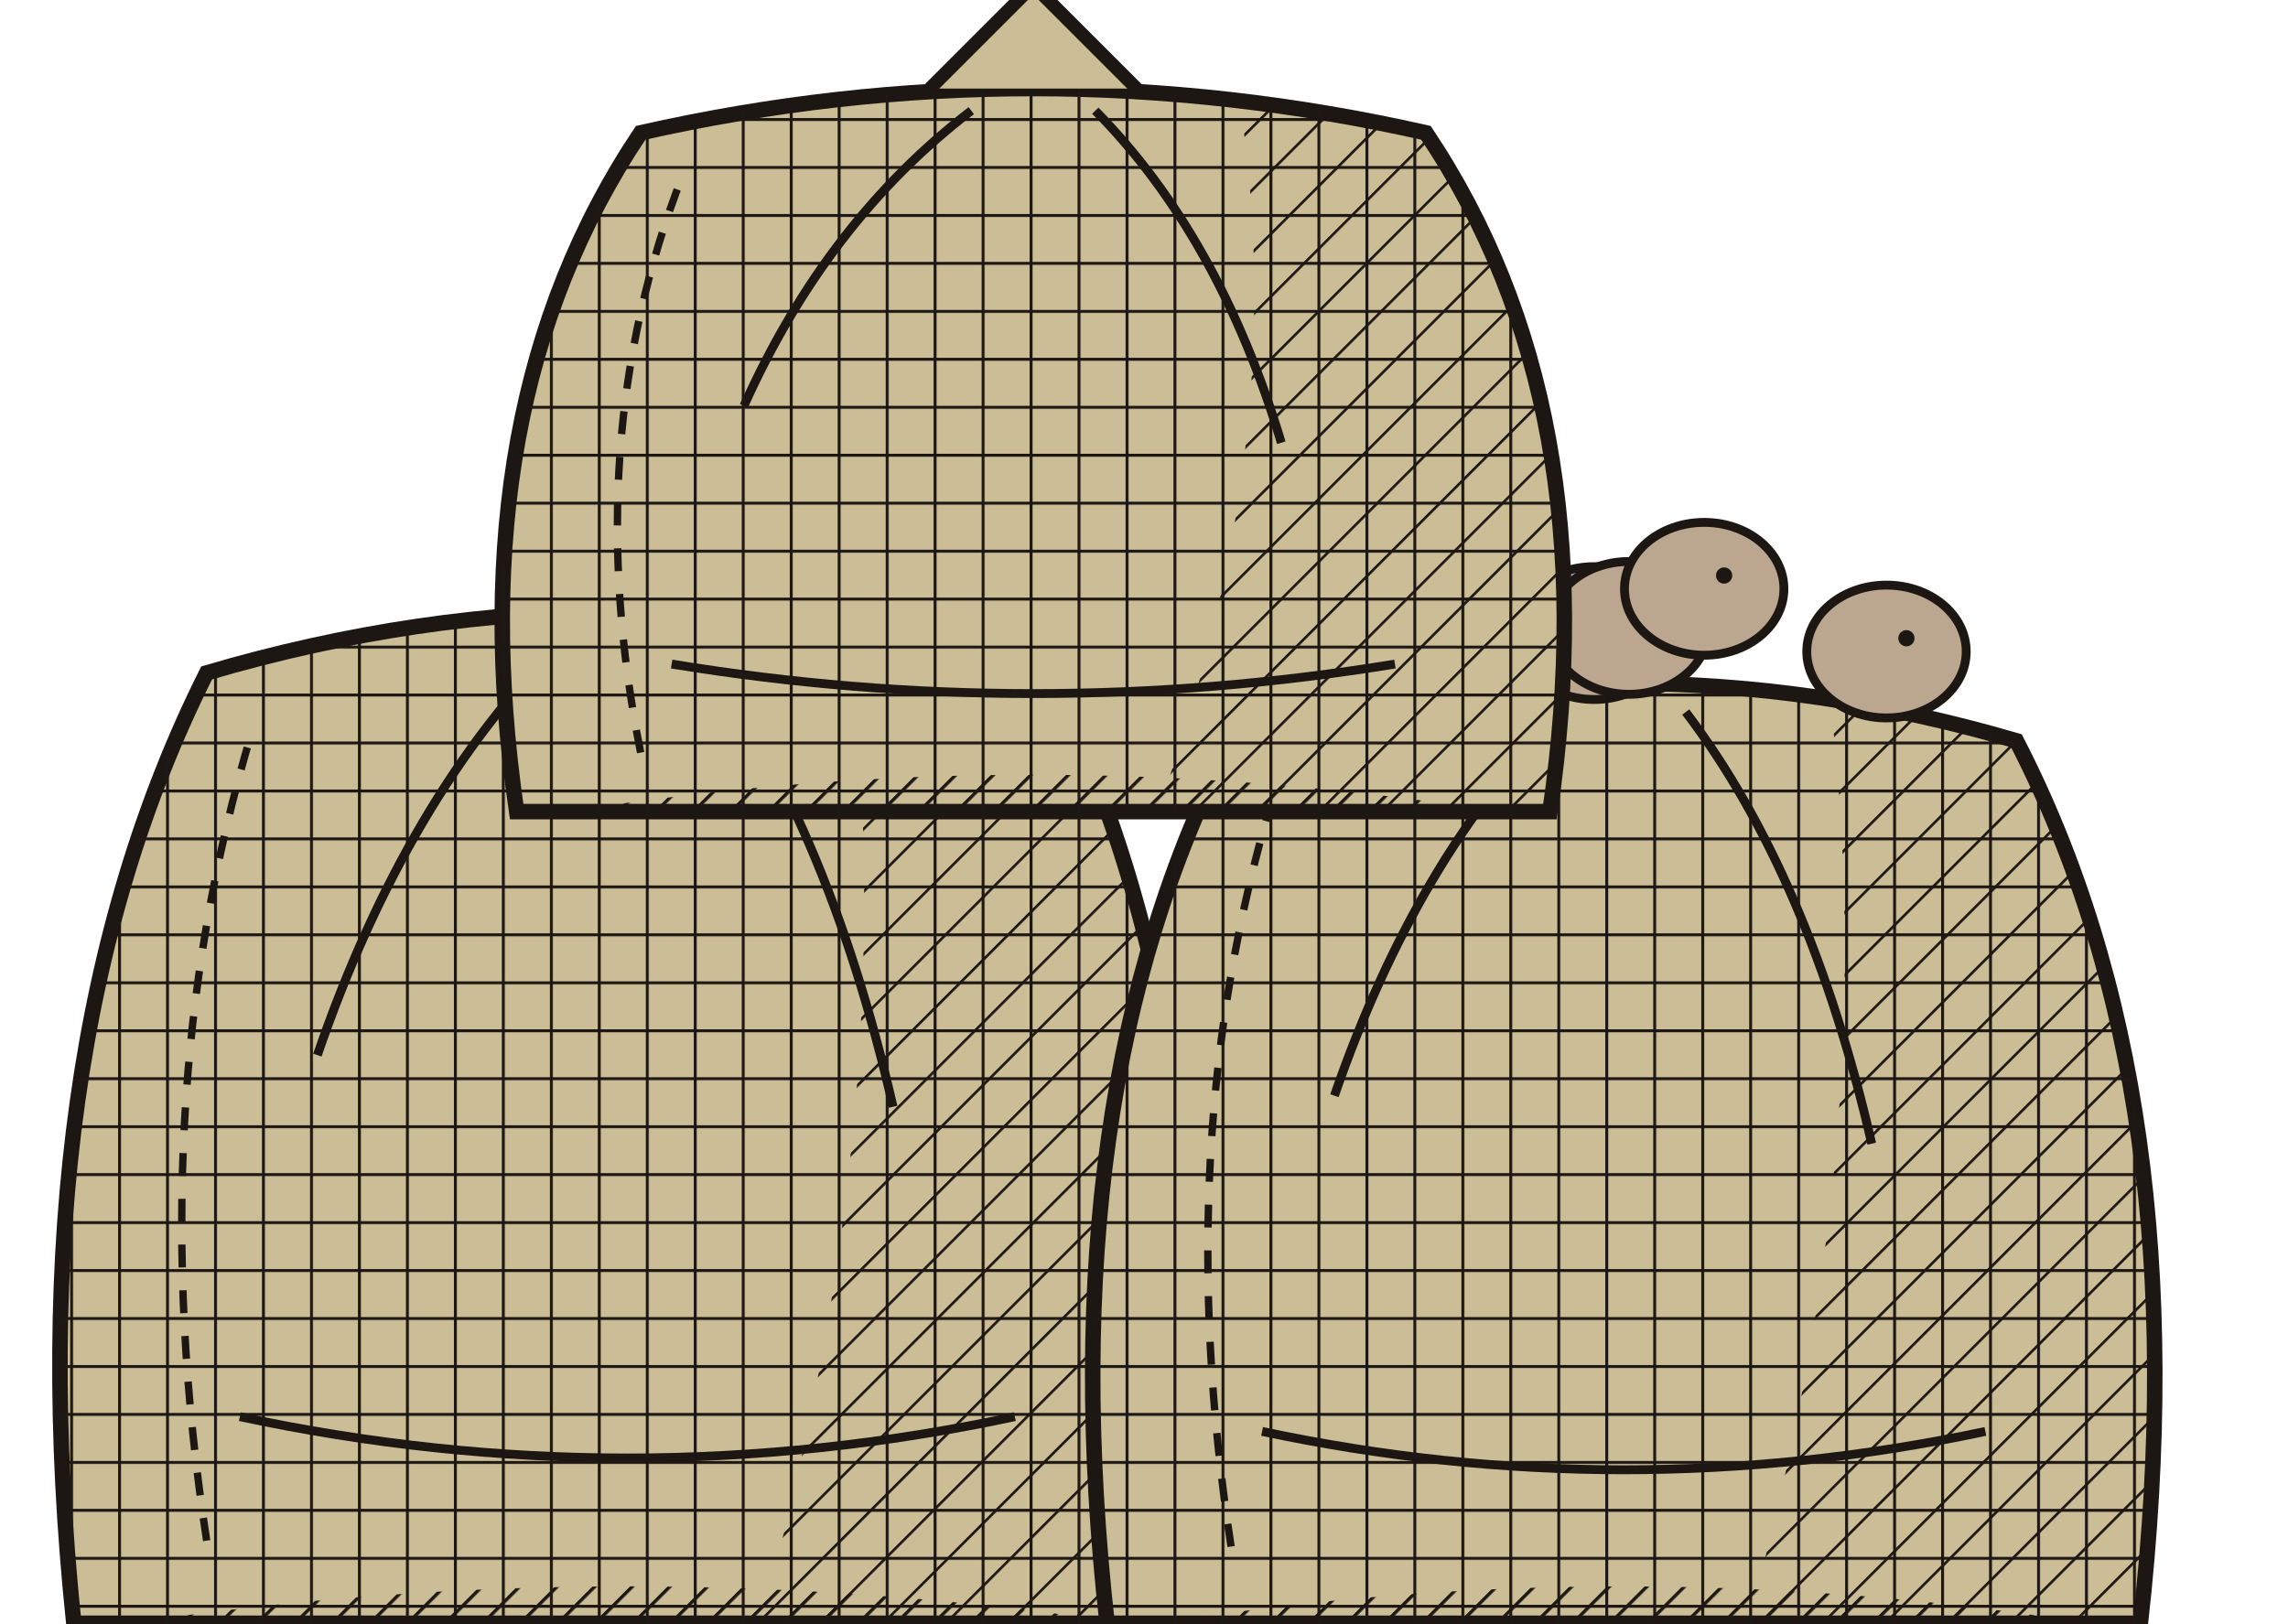
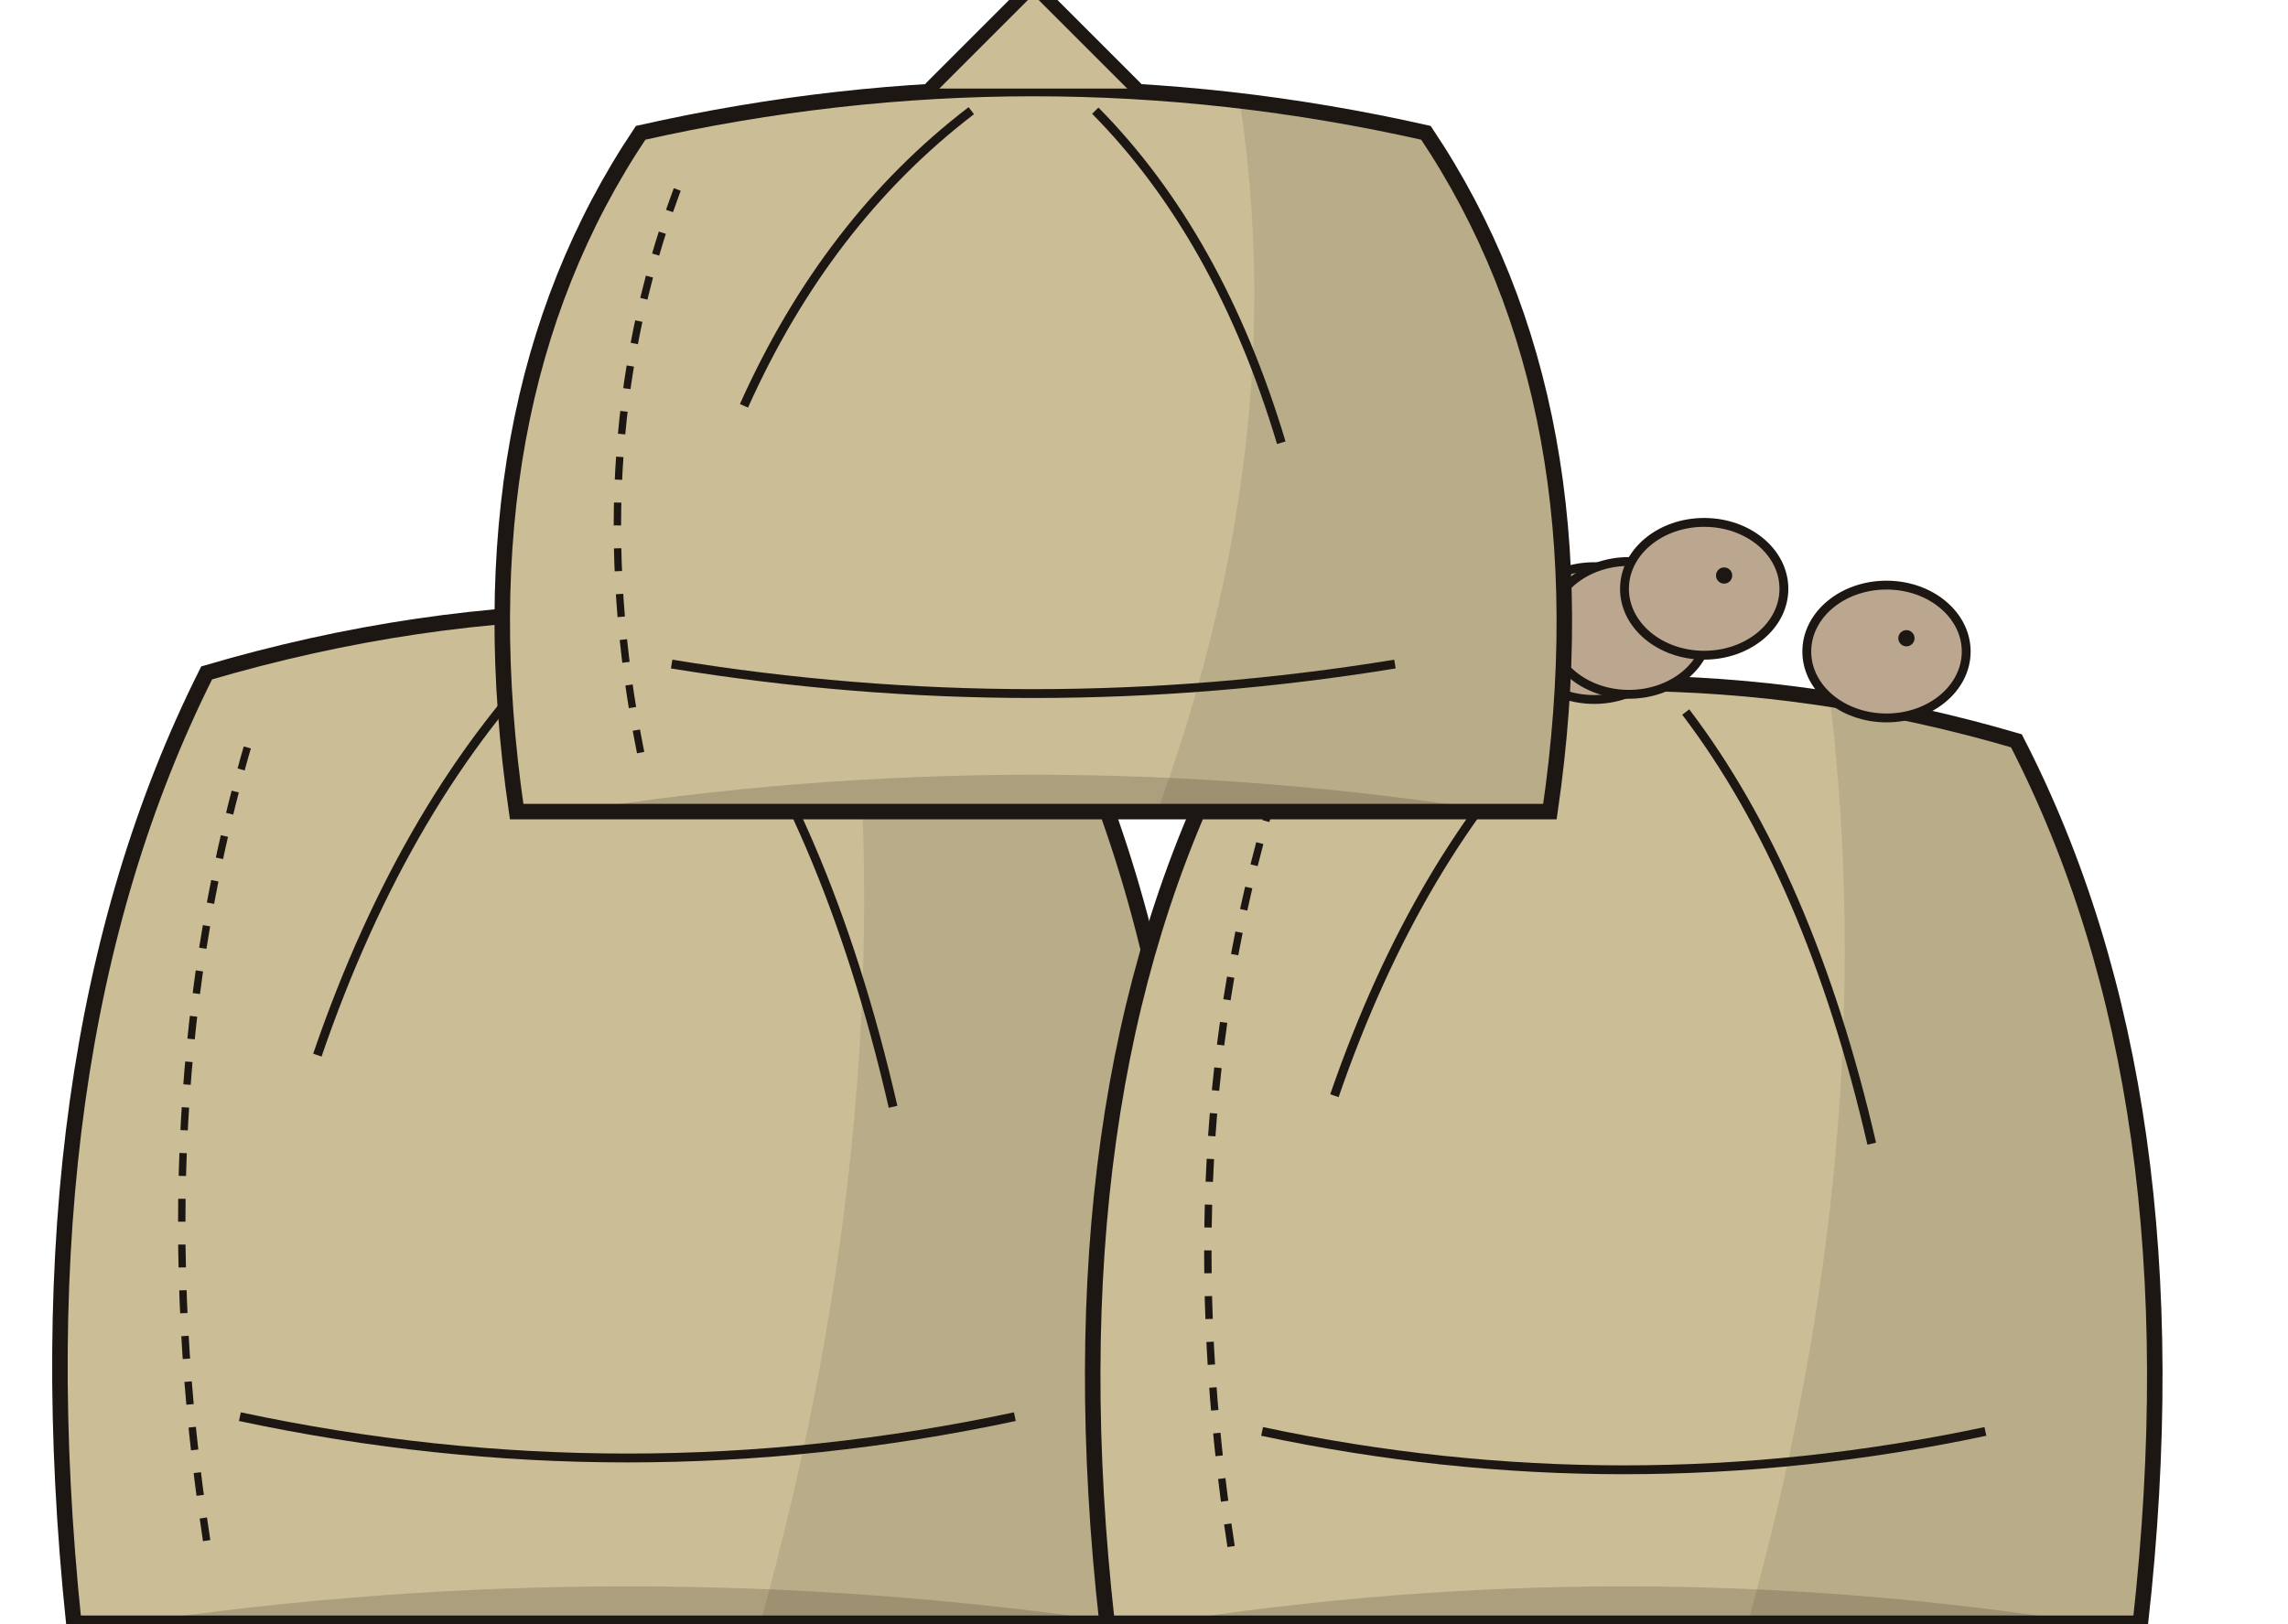
<svg xmlns="http://www.w3.org/2000/svg" width="310" height="220" viewBox="0 0 310 220">
  <defs>
-     <pattern id="t-fina" width="6" height="6" patternUnits="userSpaceOnUse" patternTransform="rotate(45)">
-       <line x1="0" y1="0" x2="0" y2="6" stroke="#1d1713" stroke-width="0.7" />
-     </pattern>
-     <pattern id="t-media" width="3.6" height="3.6" patternUnits="userSpaceOnUse" patternTransform="rotate(45)">
-       <line x1="0" y1="0" x2="0" y2="3.6" stroke="#1d1713" stroke-width="0.9" />
-     </pattern>
-     <pattern id="t-cruz" width="4" height="4" patternUnits="userSpaceOnUse" patternTransform="rotate(45)">
-       <line x1="0" y1="0" x2="0" y2="4" stroke="#1d1713" stroke-width="0.9" />
-       <line x1="0" y1="0" x2="4" y2="0" stroke="#1d1713" stroke-width="0.9" />
-     </pattern>
-     <pattern id="t-densa" width="2.8" height="2.8" patternUnits="userSpaceOnUse" patternTransform="rotate(30)">
-       <line x1="0" y1="0" x2="0" y2="2.8" stroke="#1d1713" stroke-width="1.2" />
-       <line x1="0" y1="0" x2="2.8" y2="0" stroke="#1d1713" stroke-width="1" />
-     </pattern>
-     <pattern id="t-horiz" width="8" height="4" patternUnits="userSpaceOnUse">
-       <line x1="0" y1="2" x2="8" y2="2" stroke="#1d1713" stroke-width="0.8" />
-     </pattern>
-     <pattern id="t-vert" width="4" height="8" patternUnits="userSpaceOnUse">
-       <line x1="2" y1="0" x2="2" y2="8" stroke="#1d1713" stroke-width="0.8" />
-     </pattern>
-     <pattern id="t-puntos" width="4" height="4" patternUnits="userSpaceOnUse">
-       <circle cx="2" cy="2" r="0.8" fill="#1d1713" />
-     </pattern>
-     <pattern id="t-puntos-ralos" width="7" height="7" patternUnits="userSpaceOnUse">
-       <circle cx="2" cy="2" r="0.7" fill="#1d1713" />
-       <circle cx="5.5" cy="5.5" r="0.6" fill="#1d1713" />
-     </pattern>
-     <pattern id="t-madera" width="40" height="6" patternUnits="userSpaceOnUse">
-       <path d="M0,3 C10,2 20,4 40,3" stroke="#1d1713" stroke-width="0.6" fill="none" />
-     </pattern>
-     <pattern id="t-tejido" width="6.5" height="6.5" patternUnits="userSpaceOnUse">
-       <path d="M0,3.2 H6.5 M3.2,0 V6.5" stroke="#1d1713" stroke-width="0.4" />
-     </pattern>
-     <pattern id="t-madera-v" width="6" height="40" patternUnits="userSpaceOnUse">
-       <path d="M3,0 C2,10 4,20 3,40" stroke="#1d1713" stroke-width="0.6" fill="none" />
+     <pattern id="rayado" width="9" height="9" patternUnits="userSpaceOnUse" patternTransform="rotate(45)">
+       <line x1="0" y1="0" x2="0" y2="9" stroke="#1d1713" stroke-width="1.2" />
    </pattern>
  </defs>
-   <path d="M10,220 Q2,143 28,91.2 Q85,74.4 142,91.2 Q168,143 160,220 Z" fill="#cbbd96" stroke="#1d1713" stroke-width="2.1" />
-   <path d="M10,220 Q2,143 28,91.2 Q85,74.4 142,91.2 Q168,143 160,220 Z" fill="url(#t-tejido)" />
-   <path d="M103,220 Q122.5,150 115,85.6 Q130,87 142,91.2 Q168,143 160,220 Z" fill="url(#t-fina)" />
-   <path d="M76,87 Q55,108 43,143 M94,87 Q112,110.8 121,150 M32.5,192 Q85,203.2 137.5,192" stroke="#1d1713" stroke-width="1.2" fill="none" />
-   <path d="M28,208.8 Q19,150 34,99.6" stroke="#1d1713" stroke-width="1" fill="none" stroke-dasharray="3.1 3.1" />
-   <path d="M17.5,220 Q85,210 152.5,220 Z" fill="url(#t-media)" />
+   <path d="M10,220 Q2,143 28,91.2 Q85,74.4 142,91.2 Q168,143 160,220 Z" fill="#cbbd96" />
+   <clipPath id="r1">
+     <path d="M10,220 Q2,143 28,91.2 Q85,74.4 142,91.2 Q168,143 160,220 Z" />
+   </clipPath>
+   <g clip-path="url(#r1)">
+     <path d="M103,220 Q122.5,150 115,85.6 Q130,87 142,91.2 Q168,143 160,220 Z" fill="#1d1713" fill-opacity="0.1" />
+     <path d="M76,87 Q55,108 43,143 M94,87 Q112,110.8 121,150 M32.5,192 Q85,203.2 137.5,192" stroke="#1d1713" stroke-width="1.2" fill="none" />
+     <path d="M28,208.8 Q19,150 34,99.6" stroke="#1d1713" stroke-width="1" fill="none" stroke-dasharray="3.1 3.1" />
+     <path d="M17.5,220 Q85,210 152.5,220 Z" fill="#1d1713" fill-opacity="0.18" />
+   </g>
+   <path d="M10,220 Q2,143 28,91.2 Q85,74.4 142,91.2 Q168,143 160,220 Z" fill="none" stroke="#1d1713" stroke-width="2.1" />
  <path d="M70,82.8 L85,63.2 L100,82.8" stroke="#1d1713" stroke-width="1.8" fill="#cbbd96" />
-   <path d="M150,220 Q142,148.5 166.8,100.4 Q220,84.8 273.2,100.4 Q298,148.5 290,220 Z" fill="#cbbd96" stroke="#1d1713" stroke-width="2.1" />
-   <path d="M150,220 Q142,148.5 166.8,100.4 Q220,84.8 273.2,100.4 Q298,148.5 290,220 Z" fill="url(#t-tejido)" />
-   <path d="M236.8,220 Q255,155 248,95.2 Q262,96.5 273.2,100.4 Q298,148.5 290,220 Z" fill="url(#t-fina)" />
-   <path d="M211.6,96.5 Q192,116 180.8,148.5 M228.4,96.5 Q245.2,118.6 253.6,155 M171,194 Q220,204.4 269,194" stroke="#1d1713" stroke-width="1.2" fill="none" />
-   <path d="M166.8,209.6 Q158.4,155 172.4,108.2" stroke="#1d1713" stroke-width="1" fill="none" stroke-dasharray="3.1 3.1" />
-   <path d="M157,220 Q220,210 283,220 Z" fill="url(#t-media)" />
+   <path d="M150,220 Q142,148.5 166.8,100.4 Q220,84.8 273.2,100.4 Q298,148.5 290,220 Z" fill="#cbbd96" />
+   <clipPath id="r2">
+     <path d="M150,220 Q142,148.5 166.8,100.4 Q220,84.8 273.2,100.4 Q298,148.5 290,220 Z" />
+   </clipPath>
+   <g clip-path="url(#r2)">
+     <path d="M236.8,220 Q255,155 248,95.2 Q262,96.5 273.2,100.4 Q298,148.5 290,220 Z" fill="#1d1713" fill-opacity="0.1" />
+     <path d="M211.6,96.5 Q192,116 180.8,148.5 M228.4,96.5 Q245.2,118.6 253.6,155 M171,194 Q220,204.4 269,194" stroke="#1d1713" stroke-width="1.2" fill="none" />
+     <path d="M166.8,209.6 Q158.4,155 172.4,108.2" stroke="#1d1713" stroke-width="1" fill="none" stroke-dasharray="3.1 3.1" />
+     <path d="M157,220 Q220,210 283,220 Z" fill="#1d1713" fill-opacity="0.18" />
+   </g>
+   <path d="M150,220 Q142,148.5 166.8,100.4 Q220,84.8 273.2,100.4 Q298,148.5 290,220 Z" fill="none" stroke="#1d1713" stroke-width="2.1" />
  <ellipse cx="216" cy="85.8" rx="10.8" ry="9" fill="#bba790" stroke="#1d1713" stroke-width="1.2" />
  <circle cx="218.7" cy="84" r="1.1" fill="#1d1713" />
  <ellipse cx="255.6" cy="88.3" rx="10.8" ry="9" fill="#bba790" stroke="#1d1713" stroke-width="1.2" />
  <circle cx="258.3" cy="86.5" r="1.1" fill="#1d1713" />
  <ellipse cx="220.7" cy="85.1" rx="10.8" ry="9" fill="#bba790" stroke="#1d1713" stroke-width="1.2" />
  <circle cx="223.4" cy="83.3" r="1.1" fill="#1d1713" />
  <ellipse cx="193.5" cy="87.1" rx="10.8" ry="9" fill="#bba790" stroke="#1d1713" stroke-width="1.2" />
  <circle cx="196.2" cy="85.3" r="1.1" fill="#1d1713" />
  <ellipse cx="230.9" cy="79.8" rx="10.8" ry="9" fill="#bba790" stroke="#1d1713" stroke-width="1.2" />
  <circle cx="233.6" cy="78" r="1.1" fill="#1d1713" />
  <ellipse cx="185.9" cy="92.5" rx="10.8" ry="9" fill="#bba790" stroke="#1d1713" stroke-width="1.2" />
  <circle cx="188.6" cy="90.7" r="1.1" fill="#1d1713" />
  <ellipse cx="185.6" cy="79.3" rx="10.8" ry="9" fill="#bba790" stroke="#1d1713" stroke-width="1.2" />
  <circle cx="188.3" cy="77.5" r="1.1" fill="#1d1713" />
-   <path d="M70,110 Q62,55 86.8,18 Q140,6 193.2,18 Q218,55 210,110 Z" fill="#cbbd96" stroke="#1d1713" stroke-width="2.1" />
-   <path d="M70,110 Q62,55 86.8,18 Q140,6 193.2,18 Q218,55 210,110 Z" fill="url(#t-tejido)" />
-   <path d="M156.8,110 Q175,60 168,14 Q182,15 193.2,18 Q218,55 210,110 Z" fill="url(#t-fina)" />
-   <path d="M131.6,15 Q112,30 100.8,55 M148.4,15 Q165.2,32 173.6,60 M91,90 Q140,98 189,90" stroke="#1d1713" stroke-width="1.2" fill="none" />
-   <path d="M86.8,102 Q78.4,60 92.4,24" stroke="#1d1713" stroke-width="1" fill="none" stroke-dasharray="3.1 3.1" />
-   <path d="M77,110 Q140,100 203,110 Z" fill="url(#t-media)" />
+   <path d="M70,110 Q62,55 86.8,18 Q140,6 193.2,18 Q218,55 210,110 Z" fill="#cbbd96" />
+   <clipPath id="r3">
+     <path d="M70,110 Q62,55 86.8,18 Q140,6 193.2,18 Q218,55 210,110 Z" />
+   </clipPath>
+   <g clip-path="url(#r3)">
+     <path d="M156.8,110 Q175,60 168,14 Q182,15 193.2,18 Q218,55 210,110 Z" fill="#1d1713" fill-opacity="0.1" />
+     <path d="M131.6,15 Q112,30 100.8,55 M148.4,15 Q165.2,32 173.6,60 M91,90 Q140,98 189,90" stroke="#1d1713" stroke-width="1.2" fill="none" />
+     <path d="M86.8,102 Q78.4,60 92.4,24" stroke="#1d1713" stroke-width="1" fill="none" stroke-dasharray="3.1 3.1" />
+     <path d="M77,110 Q140,100 203,110 Z" fill="#1d1713" fill-opacity="0.18" />
+   </g>
+   <path d="M70,110 Q62,55 86.8,18 Q140,6 193.2,18 Q218,55 210,110 Z" fill="none" stroke="#1d1713" stroke-width="2.1" />
  <path d="M126,12 L140,-2 L154,12" stroke="#1d1713" stroke-width="1.8" fill="#cbbd96" />
</svg>
